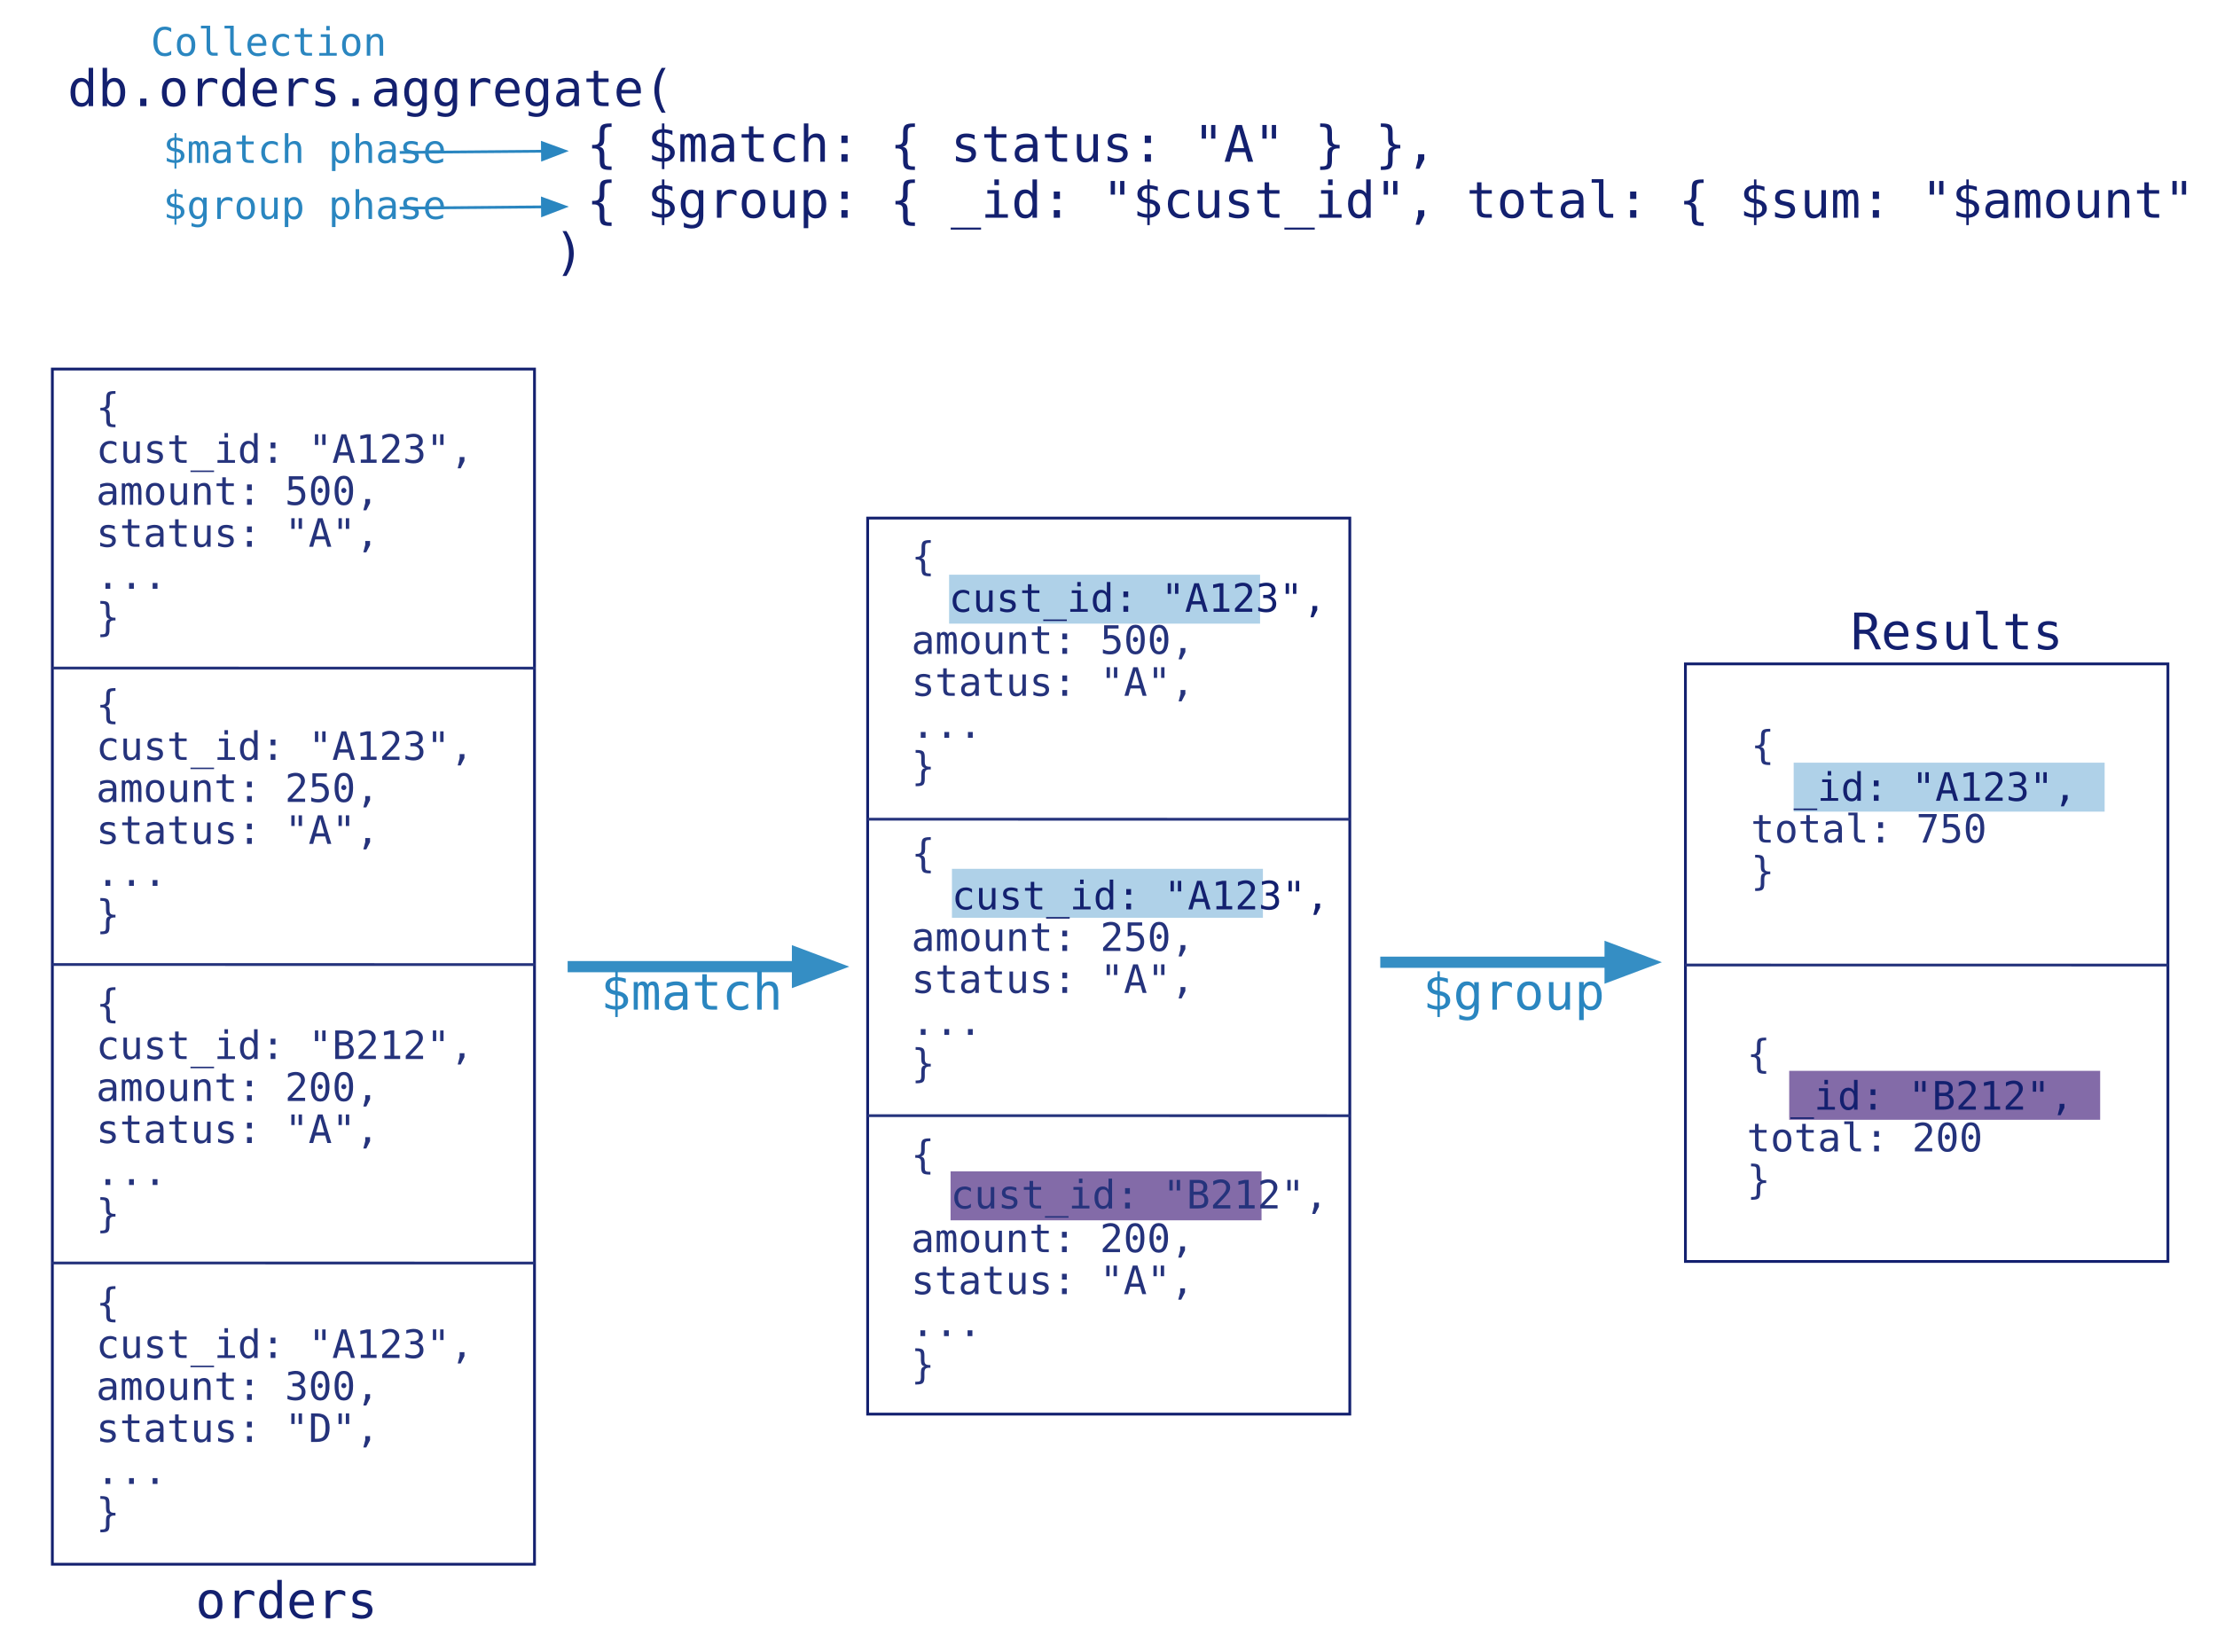
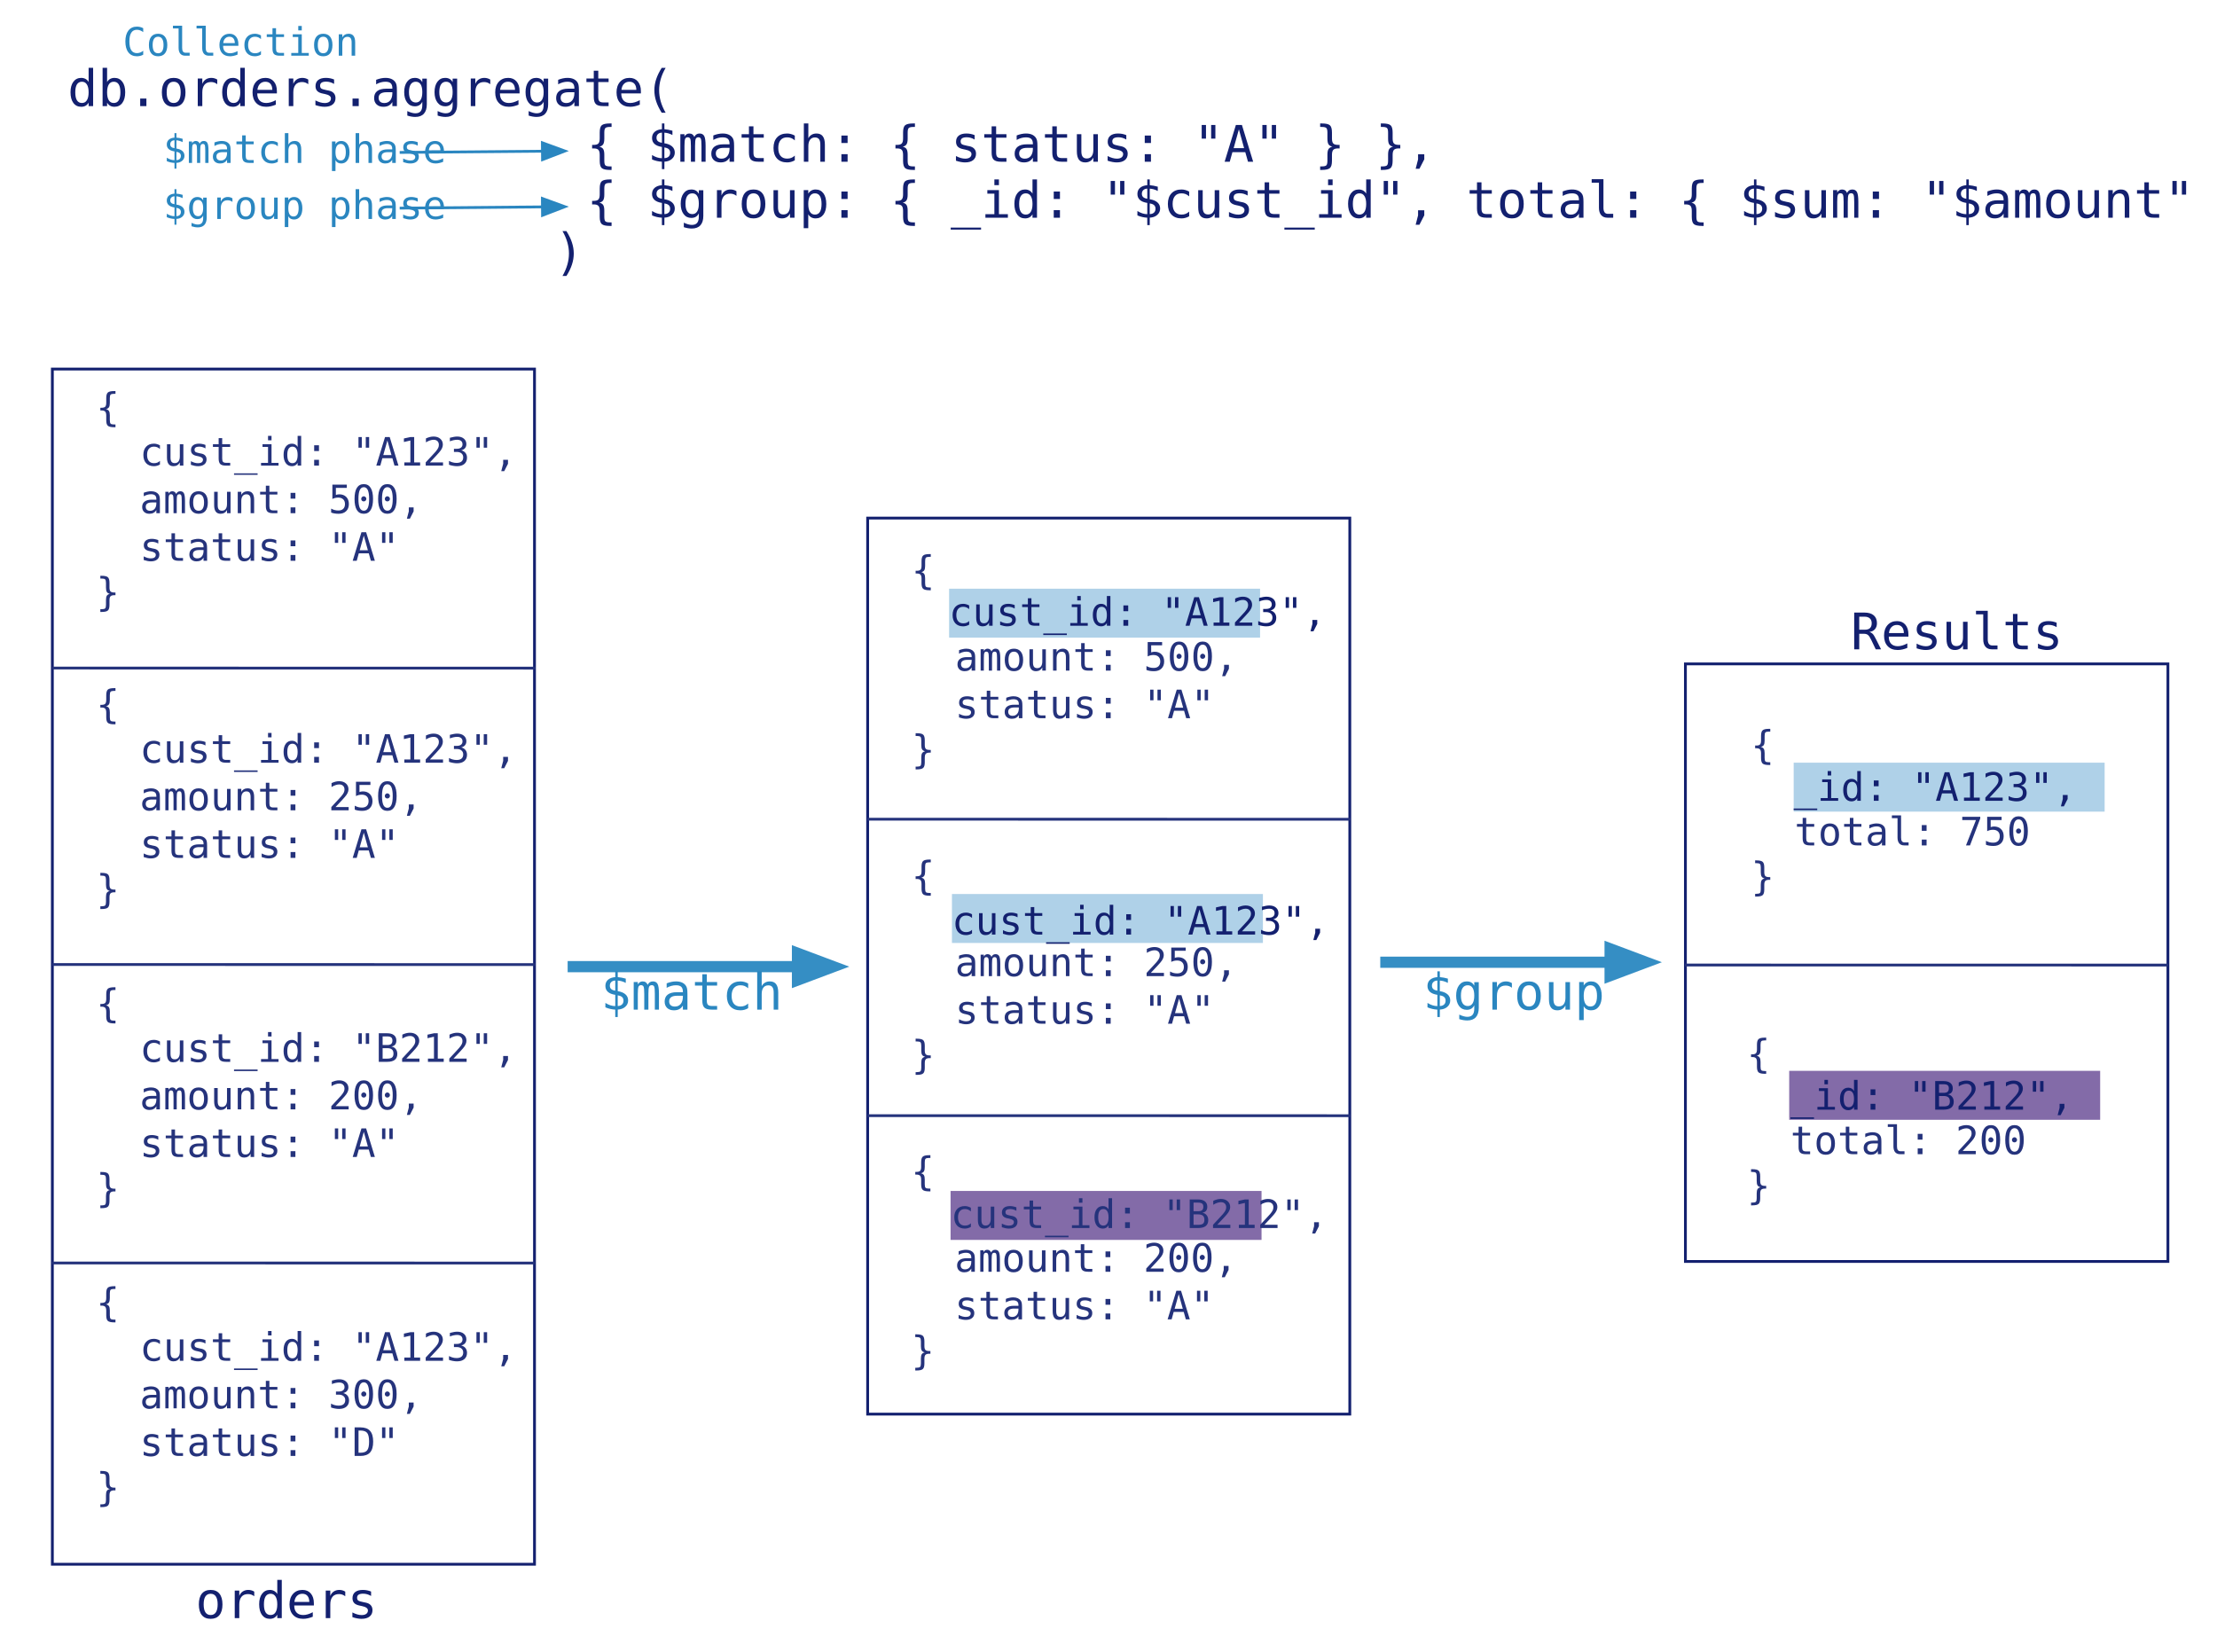
<svg xmlns="http://www.w3.org/2000/svg" version="1.1" x="0px" y="0px" width="792" height="590" viewBox="0, 0, 792, 590">
  <g id="Layer 2">
    <g>
-       <g>
-         <g>
-           <path d="M339.058,205.318 L450.147,205.318 L450.147,222.807 L339.058,222.807 z" fill="#AFD1E8" />
-           <text transform="matrix(1, 0, 0, 1, 397.538, 214.685)">
-             <tspan x="-58.559" y="3.878" font-family="Inconsolata" font-size="14" fill="#13206F">cust_id: "A123",</tspan>
-           </text>
-         </g>
-         <g>
-           <path d="M340.074,310.396 L451.164,310.396 L451.164,327.885 L340.074,327.885 z" fill="#AFD1E8" />
-           <text transform="matrix(1, 0, 0, 1, 396.851, 320.563)">
-             <tspan x="-56.855" y="4.321" font-family="Inconsolata" font-size="14" fill="#13206F">cust_id: "A123",</tspan>
-           </text>
-         </g>
-         <path d="M309.96,185.092 L482.2,185.092 L482.2,505.213 L309.96,505.213 z" fill-opacity="0" stroke="#13206F" stroke-width="1" />
-         <text transform="matrix(1, 0, 0, 1, 392.085, 342.728)">
-           <tspan x="-66.5" y="-33" font-family="Inconsolata" font-size="14" fill="#25337C">{ </tspan>
-           <tspan x="-66.5" y="-18" font-family="Inconsolata" font-size="14" fill="#25337C">  </tspan>
-           <tspan x="-66.5" y="-3" font-family="Inconsolata" font-size="14" fill="#25337C">  amount: 250,</tspan>
-           <tspan x="-66.5" y="12" font-family="Inconsolata" font-size="14" fill="#25337C">  status: "A",</tspan>
-           <tspan x="-66.5" y="27" font-family="Inconsolata" font-size="14" fill="#25337C">  ...</tspan>
-           <tspan x="-66.5" y="42" font-family="Inconsolata" font-size="14" fill="#25337C">}</tspan>
-         </text>
-         <text transform="matrix(1, 0, 0, 1, 392.085, 236.592)">
-           <tspan x="-66.5" y="-33" font-family="Inconsolata" font-size="14" fill="#25337C">{ </tspan>
-           <tspan x="-66.5" y="-18" font-family="Inconsolata" font-size="14" fill="#25337C">  </tspan>
-           <tspan x="-66.5" y="-3" font-family="Inconsolata" font-size="14" fill="#25337C">  amount: 500,</tspan>
-           <tspan x="-66.5" y="12" font-family="Inconsolata" font-size="14" fill="#25337C">  status: "A",</tspan>
-           <tspan x="-66.5" y="27" font-family="Inconsolata" font-size="14" fill="#25337C">  ...</tspan>
-           <tspan x="-66.5" y="42" font-family="Inconsolata" font-size="14" fill="#25337C">}</tspan>
-         </text>
-         <path d="M309.83,292.67 L482.33,292.693" fill-opacity="0" stroke="#25337C" stroke-width="1" />
-         <path d="M309.83,398.58 L482.33,398.603" fill-opacity="0" stroke="#25337C" stroke-width="1" />
-         <text transform="matrix(1, 0, 0, 1, 391.955, 450.346)">
-           <tspan x="-66.5" y="-33" font-family="Inconsolata" font-size="14" fill="#25337C">{ </tspan>
-           <tspan x="-66.5" y="-18" font-family="Inconsolata" font-size="14" fill="#25337C">  </tspan>
-           <tspan x="-66.5" y="-3" font-family="Inconsolata" font-size="14" fill="#25337C">  amount: 200,</tspan>
-           <tspan x="-66.5" y="12" font-family="Inconsolata" font-size="14" fill="#25337C">  status: "A",</tspan>
-           <tspan x="-66.5" y="27" font-family="Inconsolata" font-size="14" fill="#25337C">  ...</tspan>
-           <tspan x="-66.5" y="42" font-family="Inconsolata" font-size="14" fill="#25337C">}</tspan>
-         </text>
-       </g>
-       <g>
-         <path d="M339.58,418.484 L450.67,418.484 L450.67,435.972 L339.58,435.972 z" fill="#836BA8" />
-         <text transform="matrix(1, 0, 0, 1, 395.58, 427.228)">
-           <tspan x="-56" y="4.5" font-family="Inconsolata" font-size="14" fill="#25337C">cust_id: "B212",</tspan>
-         </text>
-       </g>
+       <path d="M339.058,210.318 L450.147,210.318 L450.147,227.807 L339.058,227.807 z" fill="#AFD1E8" />
+       <text transform="matrix(1, 0, 0, 1, 397.538, 219.685)">
+         <tspan x="-58.559" y="3.878" font-family="Inconsolata" font-size="14" fill="#13206F">cust_id: "A123",</tspan>
+       </text>
+     </g>
+     <g>
+       <path d="M340.074,319.396 L451.164,319.396 L451.164,336.885 L340.074,336.885 z" fill="#AFD1E8" />
+       <text transform="matrix(1, 0, 0, 1, 396.851, 329.563)">
+         <tspan x="-56.855" y="4.321" font-family="Inconsolata" font-size="14" fill="#13206F">cust_id: "A123",</tspan>
+       </text>
+     </g>
+     <path d="M309.96,185.092 L482.2,185.092 L482.2,505.213 L309.96,505.213 z" fill-opacity="0" stroke="#13206F" stroke-width="1" />
+     <text transform="matrix(1, 0, 0, 1, 383.292, 345.228)">
+       <tspan x="-57.707" y="-27.5" font-family="Inconsolata" font-size="14" fill="#25337C">{ </tspan>
+       <tspan x="-57.707" y="-12.5" font-family="Inconsolata" font-size="14" fill="#25337C">  </tspan>
+       <tspan x="-57.707" y="3.5" font-family="GillSansMT" font-size="14" fill="#25337C">    </tspan>
+       <tspan x="-42.148" y="3.5" font-family="Inconsolata" font-size="14" fill="#25337C">amount: 250,</tspan>
+       <tspan x="-57.707" y="20.5" font-family="GillSansMT" font-size="14" fill="#25337C">    </tspan>
+       <tspan x="-42.148" y="20.5" font-family="Inconsolata" font-size="14" fill="#25337C">status: "A"</tspan>
+       <tspan x="-57.707" y="36.5" font-family="Inconsolata" font-size="14" fill="#25337C">}</tspan>
+     </text>
+     <text transform="matrix(1, 0, 0, 1, 380.957, 236.092)">
+       <tspan x="-55.372" y="-27.5" font-family="Inconsolata" font-size="14" fill="#25337C">{ </tspan>
+       <tspan x="-55.372" y="-12.5" font-family="Inconsolata" font-size="14" fill="#25337C">  </tspan>
+       <tspan x="-55.372" y="3.5" font-family="GillSansMT" font-size="14" fill="#25337C">    </tspan>
+       <tspan x="-39.814" y="3.5" font-family="Inconsolata" font-size="14" fill="#25337C">amount: 500,</tspan>
+       <tspan x="-55.372" y="20.5" font-family="GillSansMT" font-size="14" fill="#25337C">    </tspan>
+       <tspan x="-39.814" y="20.5" font-family="Inconsolata" font-size="14" fill="#25337C">status: "A"</tspan>
+       <tspan x="-55.372" y="36.5" font-family="Inconsolata" font-size="14" fill="#25337C">}</tspan>
+     </text>
+     <path d="M309.83,292.67 L482.33,292.693" fill-opacity="0" stroke="#25337C" stroke-width="1" />
+     <path d="M309.83,398.58 L482.33,398.603" fill-opacity="0" stroke="#25337C" stroke-width="1" />
+     <text transform="matrix(1, 0, 0, 1, 383.227, 450.846)">
+       <tspan x="-57.772" y="-27.5" font-family="Inconsolata" font-size="14" fill="#25337C">{ </tspan>
+       <tspan x="-57.772" y="-12.5" font-family="Inconsolata" font-size="14" fill="#25337C">  </tspan>
+       <tspan x="-57.772" y="3.5" font-family="GillSansMT" font-size="14" fill="#25337C">    </tspan>
+       <tspan x="-42.213" y="3.5" font-family="Inconsolata" font-size="14" fill="#25337C">amount: 200,</tspan>
+       <tspan x="-57.772" y="20.5" font-family="GillSansMT" font-size="14" fill="#25337C">    </tspan>
+       <tspan x="-42.213" y="20.5" font-family="Inconsolata" font-size="14" fill="#25337C">status: "A"</tspan>
+       <tspan x="-57.772" y="36.5" font-family="Inconsolata" font-size="14" fill="#25337C">}</tspan>
+     </text>
+     <g>
+       <path d="M339.58,425.484 L450.67,425.484 L450.67,442.972 L339.58,442.972 z" fill="#836BA8" />
+       <text transform="matrix(1, 0, 0, 1, 395.58, 434.228)">
+         <tspan x="-56" y="4.5" font-family="Inconsolata" font-size="14" fill="#25337C">cust_id: "B212",</tspan>
+       </text>
    </g>
    <g>
      <path d="M18.705,131.848 L190.945,131.848 L190.945,558.848 L18.705,558.848 z" fill-opacity="0" stroke="#13206F" stroke-width="1" />
-       <text transform="matrix(1, 0, 0, 1, 100.83, 183.348)">
-         <tspan x="-66.5" y="-33" font-family="Inconsolata" font-size="14" fill="#25337C">{ </tspan>
-         <tspan x="-66.5" y="-18" font-family="Inconsolata" font-size="14" fill="#25337C">  cust_id: "A123",</tspan>
-         <tspan x="-66.5" y="-3" font-family="Inconsolata" font-size="14" fill="#25337C">  amount: 500,</tspan>
-         <tspan x="-66.5" y="12" font-family="Inconsolata" font-size="14" fill="#25337C">  status: "A",</tspan>
-         <tspan x="-66.5" y="27" font-family="Inconsolata" font-size="14" fill="#25337C">  ...</tspan>
-         <tspan x="-66.5" y="42" font-family="Inconsolata" font-size="14" fill="#25337C">}</tspan>
+       <text transform="matrix(1, 0, 0, 1, 100.83, 178.848)">
+         <tspan x="-66.5" y="-28.5" font-family="Inconsolata" font-size="14" fill="#25337C">{ </tspan>
+         <tspan x="-66.5" y="-12.5" font-family="GillSansMT" font-size="14" fill="#25337C">    </tspan>
+         <tspan x="-50.941" y="-12.5" font-family="Inconsolata" font-size="14" fill="#25337C">cust_id: "A123",</tspan>
+         <tspan x="-66.5" y="4.5" font-family="GillSansMT" font-size="14" fill="#25337C">    </tspan>
+         <tspan x="-50.941" y="4.5" font-family="Inconsolata" font-size="14" fill="#25337C">amount: 500,</tspan>
+         <tspan x="-66.5" y="21.5" font-family="GillSansMT" font-size="14" fill="#25337C">    </tspan>
+         <tspan x="-50.941" y="21.5" font-family="Inconsolata" font-size="14" fill="#25337C">status: "A"</tspan>
+         <tspan x="-66.5" y="37.5" font-family="Inconsolata" font-size="14" fill="#25337C">}</tspan>
      </text>
      <path d="M18.705,238.672 L191.205,238.695" fill-opacity="0" stroke="#25337C" stroke-width="1" />
-       <text transform="matrix(1, 0, 0, 1, 100.83, 289.484)">
-         <tspan x="-66.5" y="-33" font-family="Inconsolata" font-size="14" fill="#25337C">{ </tspan>
-         <tspan x="-66.5" y="-18" font-family="Inconsolata" font-size="14" fill="#25337C">  cust_id: "A123",</tspan>
-         <tspan x="-66.5" y="-3" font-family="Inconsolata" font-size="14" fill="#25337C">  amount: 250,</tspan>
-         <tspan x="-66.5" y="12" font-family="Inconsolata" font-size="14" fill="#25337C">  status: "A",</tspan>
-         <tspan x="-66.5" y="27" font-family="Inconsolata" font-size="14" fill="#25337C">  ...</tspan>
-         <tspan x="-66.5" y="42" font-family="Inconsolata" font-size="14" fill="#25337C">}</tspan>
+       <text transform="matrix(1, 0, 0, 1, 100.83, 284.984)">
+         <tspan x="-66.5" y="-28.5" font-family="Inconsolata" font-size="14" fill="#25337C">{ </tspan>
+         <tspan x="-66.5" y="-12.5" font-family="GillSansMT" font-size="14" fill="#25337C">    </tspan>
+         <tspan x="-50.941" y="-12.5" font-family="Inconsolata" font-size="14" fill="#25337C">cust_id: "A123",</tspan>
+         <tspan x="-66.5" y="4.5" font-family="GillSansMT" font-size="14" fill="#25337C">    </tspan>
+         <tspan x="-50.941" y="4.5" font-family="Inconsolata" font-size="14" fill="#25337C">amount: 250,</tspan>
+         <tspan x="-66.5" y="21.5" font-family="GillSansMT" font-size="14" fill="#25337C">    </tspan>
+         <tspan x="-50.941" y="21.5" font-family="Inconsolata" font-size="14" fill="#25337C">status: "A"</tspan>
+         <tspan x="-66.5" y="37.5" font-family="Inconsolata" font-size="14" fill="#25337C">}</tspan>
      </text>
      <path d="M18.705,344.582 L191.205,344.605" fill-opacity="0" stroke="#25337C" stroke-width="1" />
-       <text transform="matrix(1, 0, 0, 1, 100.83, 396.348)">
-         <tspan x="-66.5" y="-33" font-family="Inconsolata" font-size="14" fill="#25337C">{ </tspan>
-         <tspan x="-66.5" y="-18" font-family="Inconsolata" font-size="14" fill="#25337C">  cust_id: "B212",</tspan>
-         <tspan x="-66.5" y="-3" font-family="Inconsolata" font-size="14" fill="#25337C">  amount: 200,</tspan>
-         <tspan x="-66.5" y="12" font-family="Inconsolata" font-size="14" fill="#25337C">  status: "A",</tspan>
-         <tspan x="-66.5" y="27" font-family="Inconsolata" font-size="14" fill="#25337C">  ...</tspan>
-         <tspan x="-66.5" y="42" font-family="Inconsolata" font-size="14" fill="#25337C">}</tspan>
+       <text transform="matrix(1, 0, 0, 1, 100.83, 391.848)">
+         <tspan x="-66.5" y="-28.5" font-family="Inconsolata" font-size="14" fill="#25337C">{ </tspan>
+         <tspan x="-66.5" y="-12.5" font-family="GillSansMT" font-size="14" fill="#25337C">    </tspan>
+         <tspan x="-50.941" y="-12.5" font-family="Inconsolata" font-size="14" fill="#25337C">cust_id: "B212",</tspan>
+         <tspan x="-66.5" y="4.5" font-family="GillSansMT" font-size="14" fill="#25337C">    </tspan>
+         <tspan x="-50.941" y="4.5" font-family="Inconsolata" font-size="14" fill="#25337C">amount: 200,</tspan>
+         <tspan x="-66.5" y="21.5" font-family="GillSansMT" font-size="14" fill="#25337C">    </tspan>
+         <tspan x="-50.941" y="21.5" font-family="Inconsolata" font-size="14" fill="#25337C">status: "A"</tspan>
+         <tspan x="-66.5" y="37.5" font-family="Inconsolata" font-size="14" fill="#25337C">}</tspan>
      </text>
      <path d="M18.533,451.215 L191.033,451.238" fill-opacity="0" stroke="#25337C" stroke-width="1" />
-       <text transform="matrix(1, 0, 0, 1, 100.83, 503.152)">
-         <tspan x="-66.5" y="-33" font-family="Inconsolata" font-size="14" fill="#25337C">{ </tspan>
-         <tspan x="-66.5" y="-18" font-family="Inconsolata" font-size="14" fill="#25337C">  cust_id: "A123",</tspan>
-         <tspan x="-66.5" y="-3" font-family="Inconsolata" font-size="14" fill="#25337C">  amount: 300,</tspan>
-         <tspan x="-66.5" y="12" font-family="Inconsolata" font-size="14" fill="#25337C">  status: "D",</tspan>
-         <tspan x="-66.5" y="27" font-family="Inconsolata" font-size="14" fill="#25337C">  ...</tspan>
-         <tspan x="-66.5" y="42" font-family="Inconsolata" font-size="14" fill="#25337C">}</tspan>
+       <text transform="matrix(1, 0, 0, 1, 100.83, 498.652)">
+         <tspan x="-66.5" y="-28.5" font-family="Inconsolata" font-size="14" fill="#25337C">{ </tspan>
+         <tspan x="-66.5" y="-12.5" font-family="GillSansMT" font-size="14" fill="#25337C">    </tspan>
+         <tspan x="-50.941" y="-12.5" font-family="Inconsolata" font-size="14" fill="#25337C">cust_id: "A123",</tspan>
+         <tspan x="-66.5" y="4.5" font-family="GillSansMT" font-size="14" fill="#25337C">    </tspan>
+         <tspan x="-50.941" y="4.5" font-family="Inconsolata" font-size="14" fill="#25337C">amount: 300,</tspan>
+         <tspan x="-66.5" y="21.5" font-family="GillSansMT" font-size="14" fill="#25337C">    </tspan>
+         <tspan x="-50.941" y="21.5" font-family="Inconsolata" font-size="14" fill="#25337C">status: "D"</tspan>
+         <tspan x="-66.5" y="37.5" font-family="Inconsolata" font-size="14" fill="#25337C">}</tspan>
      </text>
    </g>
    <g>
      <g>
        <path d="M640.77,272.477 L751.86,272.477 L751.86,289.965 L640.77,289.965 z" fill="#AFD1E8" />
        <text transform="matrix(1, 0, 0, 1, 692.522, 282.221)">
          <tspan x="-51.752" y="3.878" font-family="Inconsolata" font-size="14" fill="#13206F">_id: "A123",</tspan>
        </text>
-         <text transform="matrix(1, 0, 0, 1, 671.317, 289.027)">
-           <tspan x="-45.827" y="-18" font-family="Inconsolata" font-size="14" fill="#25337C">{ </tspan>
-           <tspan x="-45.827" y="-3" font-family="Inconsolata" font-size="14" fill="#25337C">  </tspan>
-           <tspan x="-45.827" y="12" font-family="Inconsolata" font-size="14" fill="#25337C">  total: 750</tspan>
-           <tspan x="-45.827" y="27" font-family="Inconsolata" font-size="14" fill="#25337C">}</tspan>
+         <text transform="matrix(1, 0, 0, 1, 671.317, 290.027)">
+           <tspan x="-45.827" y="-19" font-family="Inconsolata" font-size="14" fill="#25337C">{ </tspan>
+           <tspan x="-45.827" y="-4" font-family="Inconsolata" font-size="14" fill="#25337C">  </tspan>
+           <tspan x="-45.827" y="12" font-family="GillSansMT" font-size="14" fill="#25337C">    </tspan>
+           <tspan x="-30.269" y="12" font-family="Inconsolata" font-size="14" fill="#25337C">total: 750</tspan>
+           <tspan x="-45.827" y="28" font-family="Inconsolata" font-size="14" fill="#25337C">}</tspan>
        </text>
      </g>
      <path d="M639.172,382.568 L750.262,382.568 L750.262,400.057 L639.172,400.057 z" fill="#836BA8" />
      <text transform="matrix(1, 0, 0, 1, 696.466, 392.113)">
        <tspan x="-56.855" y="4.321" font-family="Inconsolata" font-size="14" fill="#13206F">_id: "B212",</tspan>
      </text>
-       <text transform="matrix(1, 0, 0, 1, 675.682, 399.348)">
-         <tspan x="-51.653" y="-18" font-family="Inconsolata" font-size="14" fill="#25337C">{ </tspan>
-         <tspan x="-51.653" y="-3" font-family="Inconsolata" font-size="14" fill="#25337C">  </tspan>
-         <tspan x="-51.653" y="12" font-family="Inconsolata" font-size="14" fill="#25337C">  total: 200</tspan>
-         <tspan x="-51.653" y="27" font-family="Inconsolata" font-size="14" fill="#25337C">}</tspan>
+       <text transform="matrix(1, 0, 0, 1, 675.682, 400.348)">
+         <tspan x="-51.653" y="-19" font-family="Inconsolata" font-size="14" fill="#25337C">{ </tspan>
+         <tspan x="-51.653" y="-4" font-family="Inconsolata" font-size="14" fill="#25337C">  </tspan>
+         <tspan x="-51.653" y="12" font-family="GillSansMT" font-size="14" fill="#25337C">    </tspan>
+         <tspan x="-36.095" y="12" font-family="Inconsolata" font-size="14" fill="#25337C">total: 200</tspan>
+         <tspan x="-51.653" y="28" font-family="Inconsolata" font-size="14" fill="#25337C">}</tspan>
      </text>
      <path d="M602.097,237.184 L774.467,237.184 L774.467,450.672 L602.097,450.672 z" fill-opacity="0" stroke="#13206F" stroke-width="1" />
      <path d="M601.967,344.762 L774.467,344.785" fill-opacity="0" stroke="#25337C" stroke-width="1" />
    </g>
    <text transform="matrix(1, 0, 0, 1, 140.213, 33.421)">
      <tspan x="-116.103" y="4.481" font-family="Inconsolata" font-size="18" fill="#13206F">db.orders.aggregate(</tspan>
    </text>
    <g>
      <path d="M142.787,54.459 L193.787,54.021" fill-opacity="0" stroke="#2A86C0" stroke-width="1" />
      <path d="M193.813,57.021 L201.787,53.952 L193.762,51.021 z" fill="#2A86C0" fill-opacity="1" stroke="#2A86C0" stroke-width="1" stroke-opacity="1" />
    </g>
    <g>
      <path d="M142.787,74.354 L193.787,73.915" fill-opacity="0" stroke="#2A86C0" stroke-width="1" />
      <path d="M193.813,76.915 L201.787,73.846 L193.762,70.915 z" fill="#2A86C0" fill-opacity="1" stroke="#2A86C0" stroke-width="1" stroke-opacity="1" />
    </g>
    <text transform="matrix(1, 0, 0, 1, 100.287, 53.701)">
      <tspan x="-42" y="4.5" font-family="Inconsolata" font-size="14" fill="#2A86C0">$match phase</tspan>
    </text>
    <text transform="matrix(1, 0, 0, 1, 100.287, 73.719)">
      <tspan x="-42" y="4.5" font-family="Inconsolata" font-size="14" fill="#2A86C0">$group phase</tspan>
    </text>
-     <text transform="matrix(1, 0, 0, 1, 88.834, 15.402)">
+     <text transform="matrix(1, 0, 0, 1, 78.834, 15.402)">
      <tspan x="-35" y="4.5" font-family="Inconsolata" font-size="14" fill="#2A86C0">Collection</tspan>
    </text>
    <text transform="matrix(1, 0, 0, 1, 96.834, 572.598)">
      <tspan x="-27" y="5.5" font-family="Inconsolata" font-size="18" fill="#13206F">orders</tspan>
    </text>
    <text transform="matrix(1, 0, 0, 1, 694.012, 226.83)">
      <tspan x="-32.869" y="5.146" font-family="Inconsolata" font-size="18" fill="#13206F">Results</tspan>
    </text>
    <g>
      <path d="M493.088,343.77 L575.196,343.77" fill-opacity="0" stroke="#358EC4" stroke-width="4" />
      <path d="M575.196,348.57 L587.996,343.77 L575.196,338.97 z" fill="#358EC4" fill-opacity="1" stroke="#358EC4" stroke-width="4" stroke-opacity="1" />
    </g>
    <g>
      <path d="M202.787,345.348 L284.895,345.348" fill-opacity="0" stroke="#358EC4" stroke-width="4" />
      <path d="M284.895,350.148 L297.695,345.348 L284.895,340.548 z" fill="#358EC4" fill-opacity="1" stroke="#358EC4" stroke-width="4" stroke-opacity="1" />
    </g>
    <text transform="matrix(1, 0, 0, 1, 241.596, 355.199)">
      <tspan x="-27" y="5.5" font-family="Inconsolata" font-size="18" fill="#2A86C0">$match</tspan>
    </text>
    <text transform="matrix(1, 0, 0, 1, 535.283, 355.199)">
      <tspan x="-27" y="5.5" font-family="Inconsolata" font-size="18" fill="#2A86C0">$group</tspan>
    </text>
    <text transform="matrix(1, 0, 0, 1, 489.122, 63.998)">
      <tspan x="-279.536" y="-6.221" font-family="Inconsolata" font-size="18" fill="#13206F">{ $match: { status: "A" } }, </tspan>
      <tspan x="-279.536" y="13.779" font-family="Inconsolata" font-size="18" fill="#13206F">{ $group: { _id: "$cust_id", total: { $sum: "$amount" } } }</tspan>
    </text>
    <text transform="matrix(1, 0, 0, 1, 202.618, 91.737)">
      <tspan x="-4.739" y="4.481" font-family="Inconsolata" font-size="18" fill="#13206F">)</tspan>
    </text>
  </g>
  <defs />
</svg>
